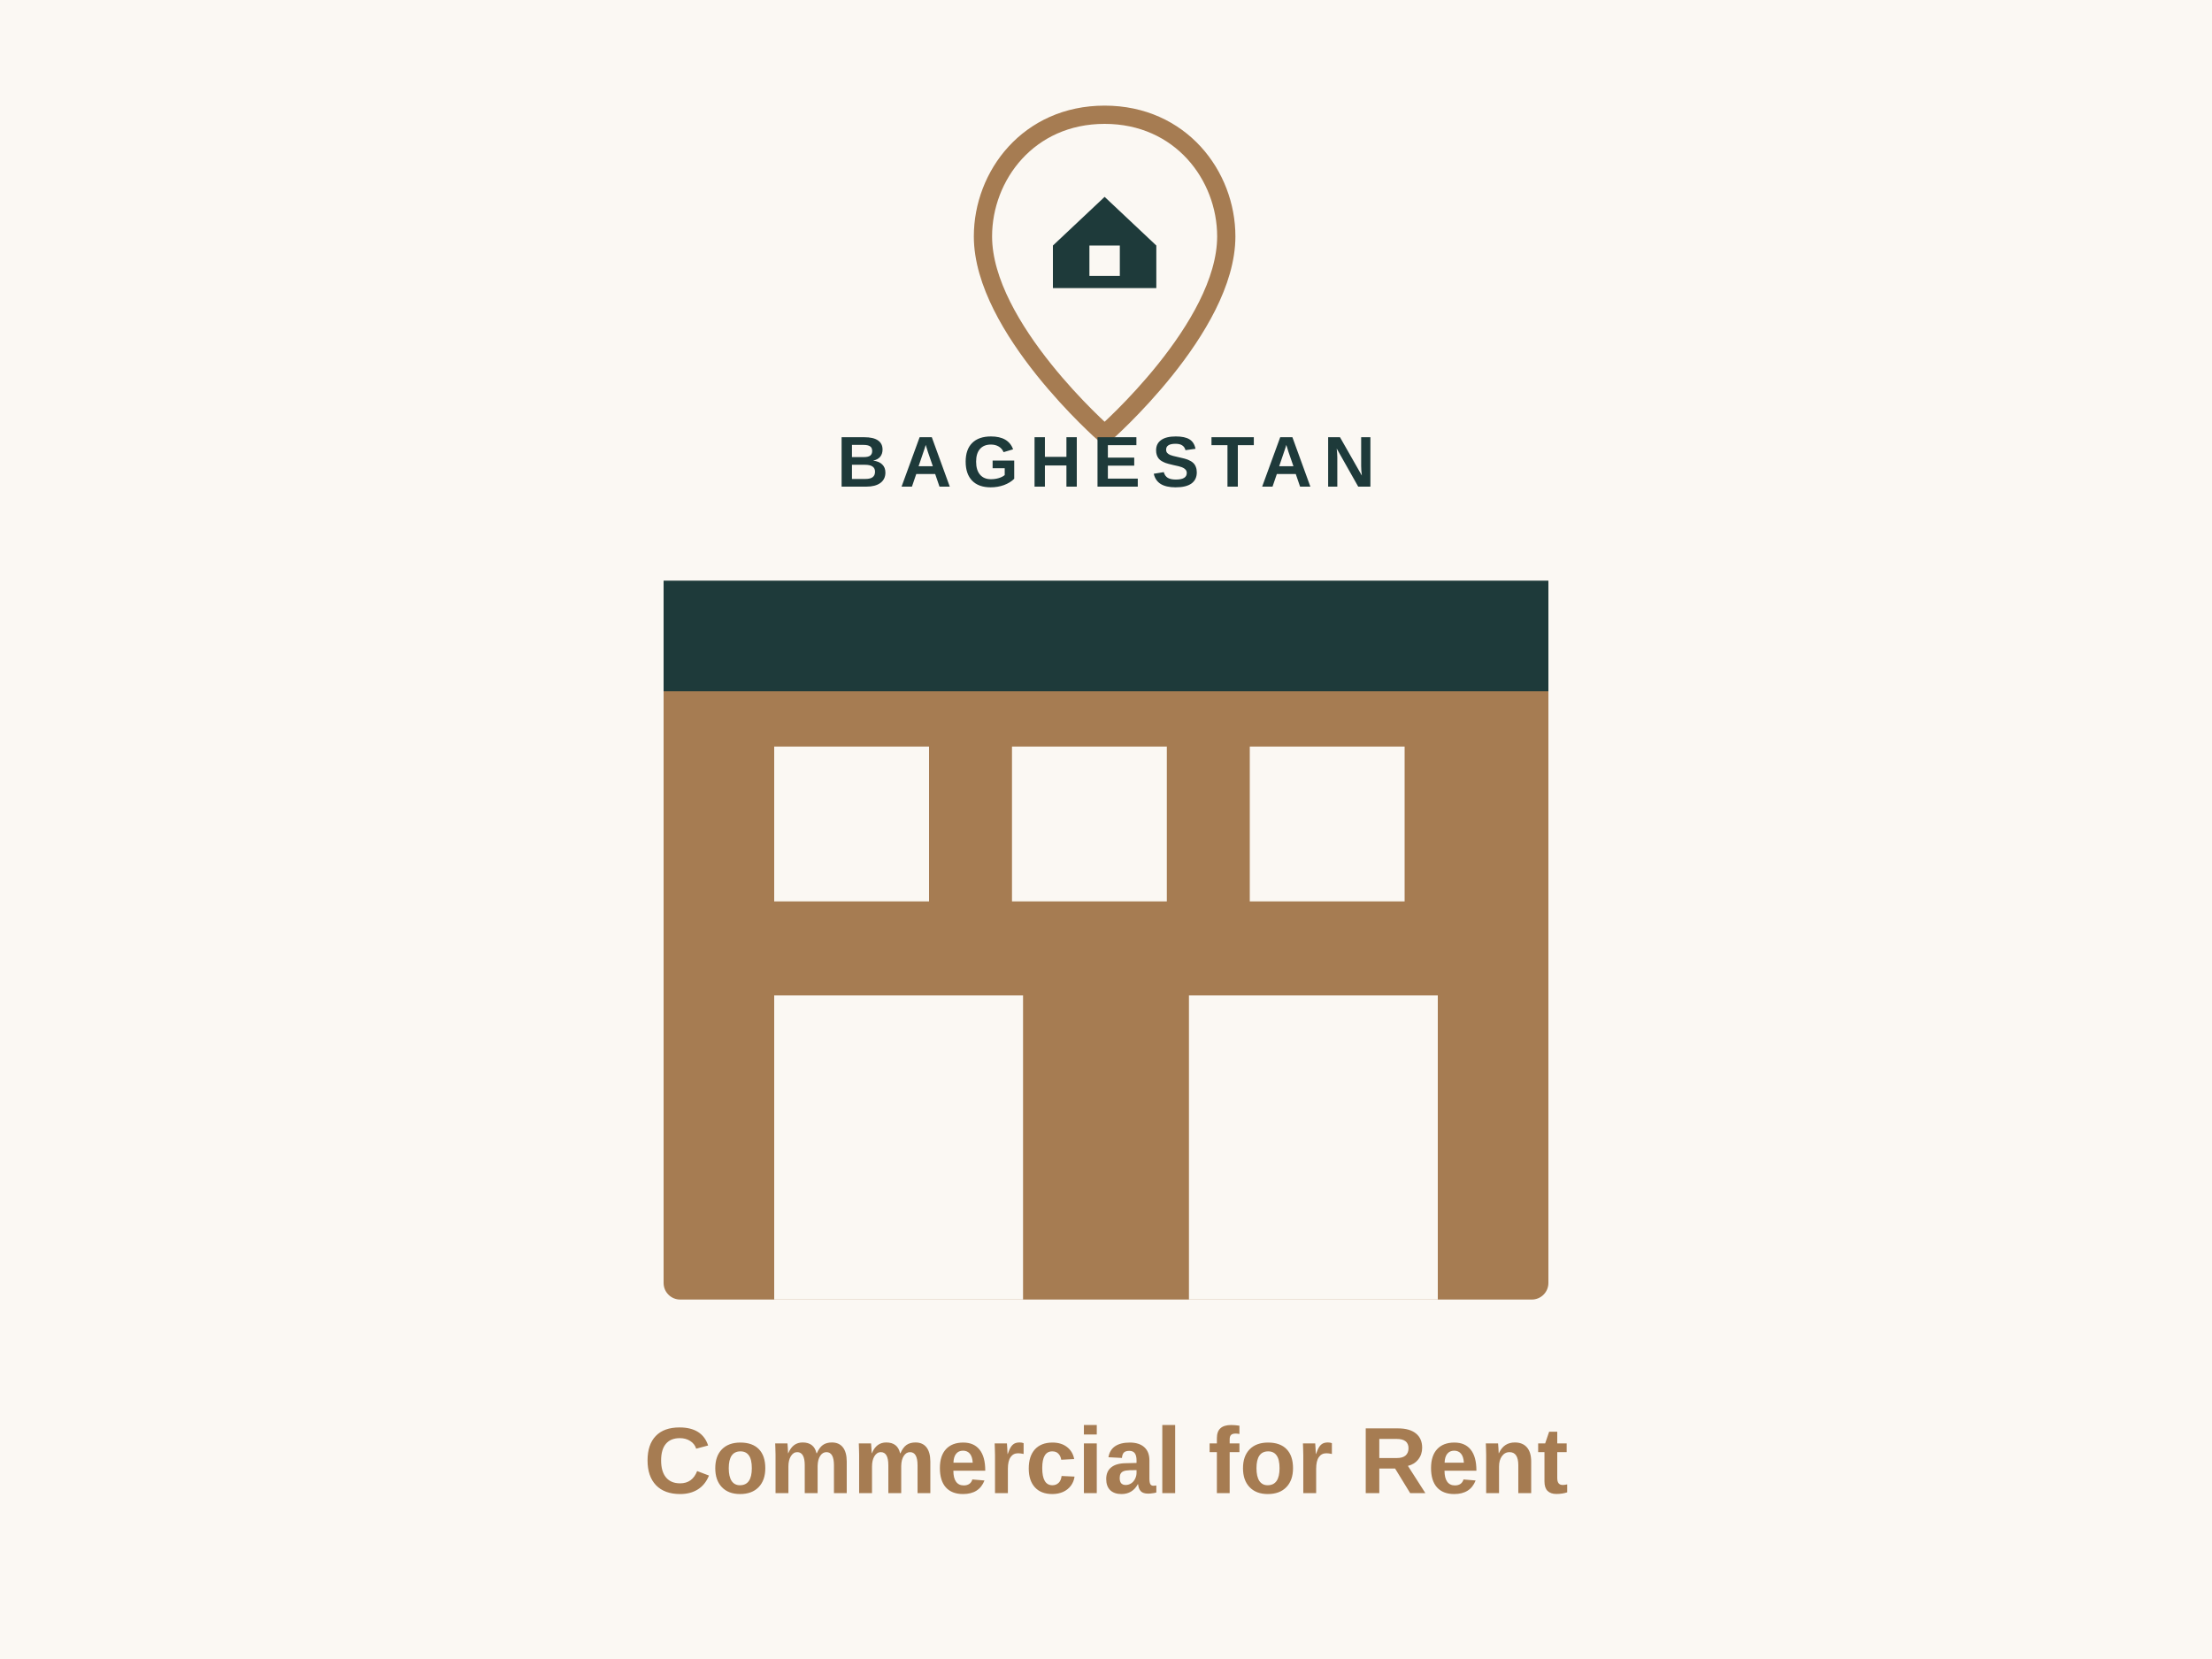
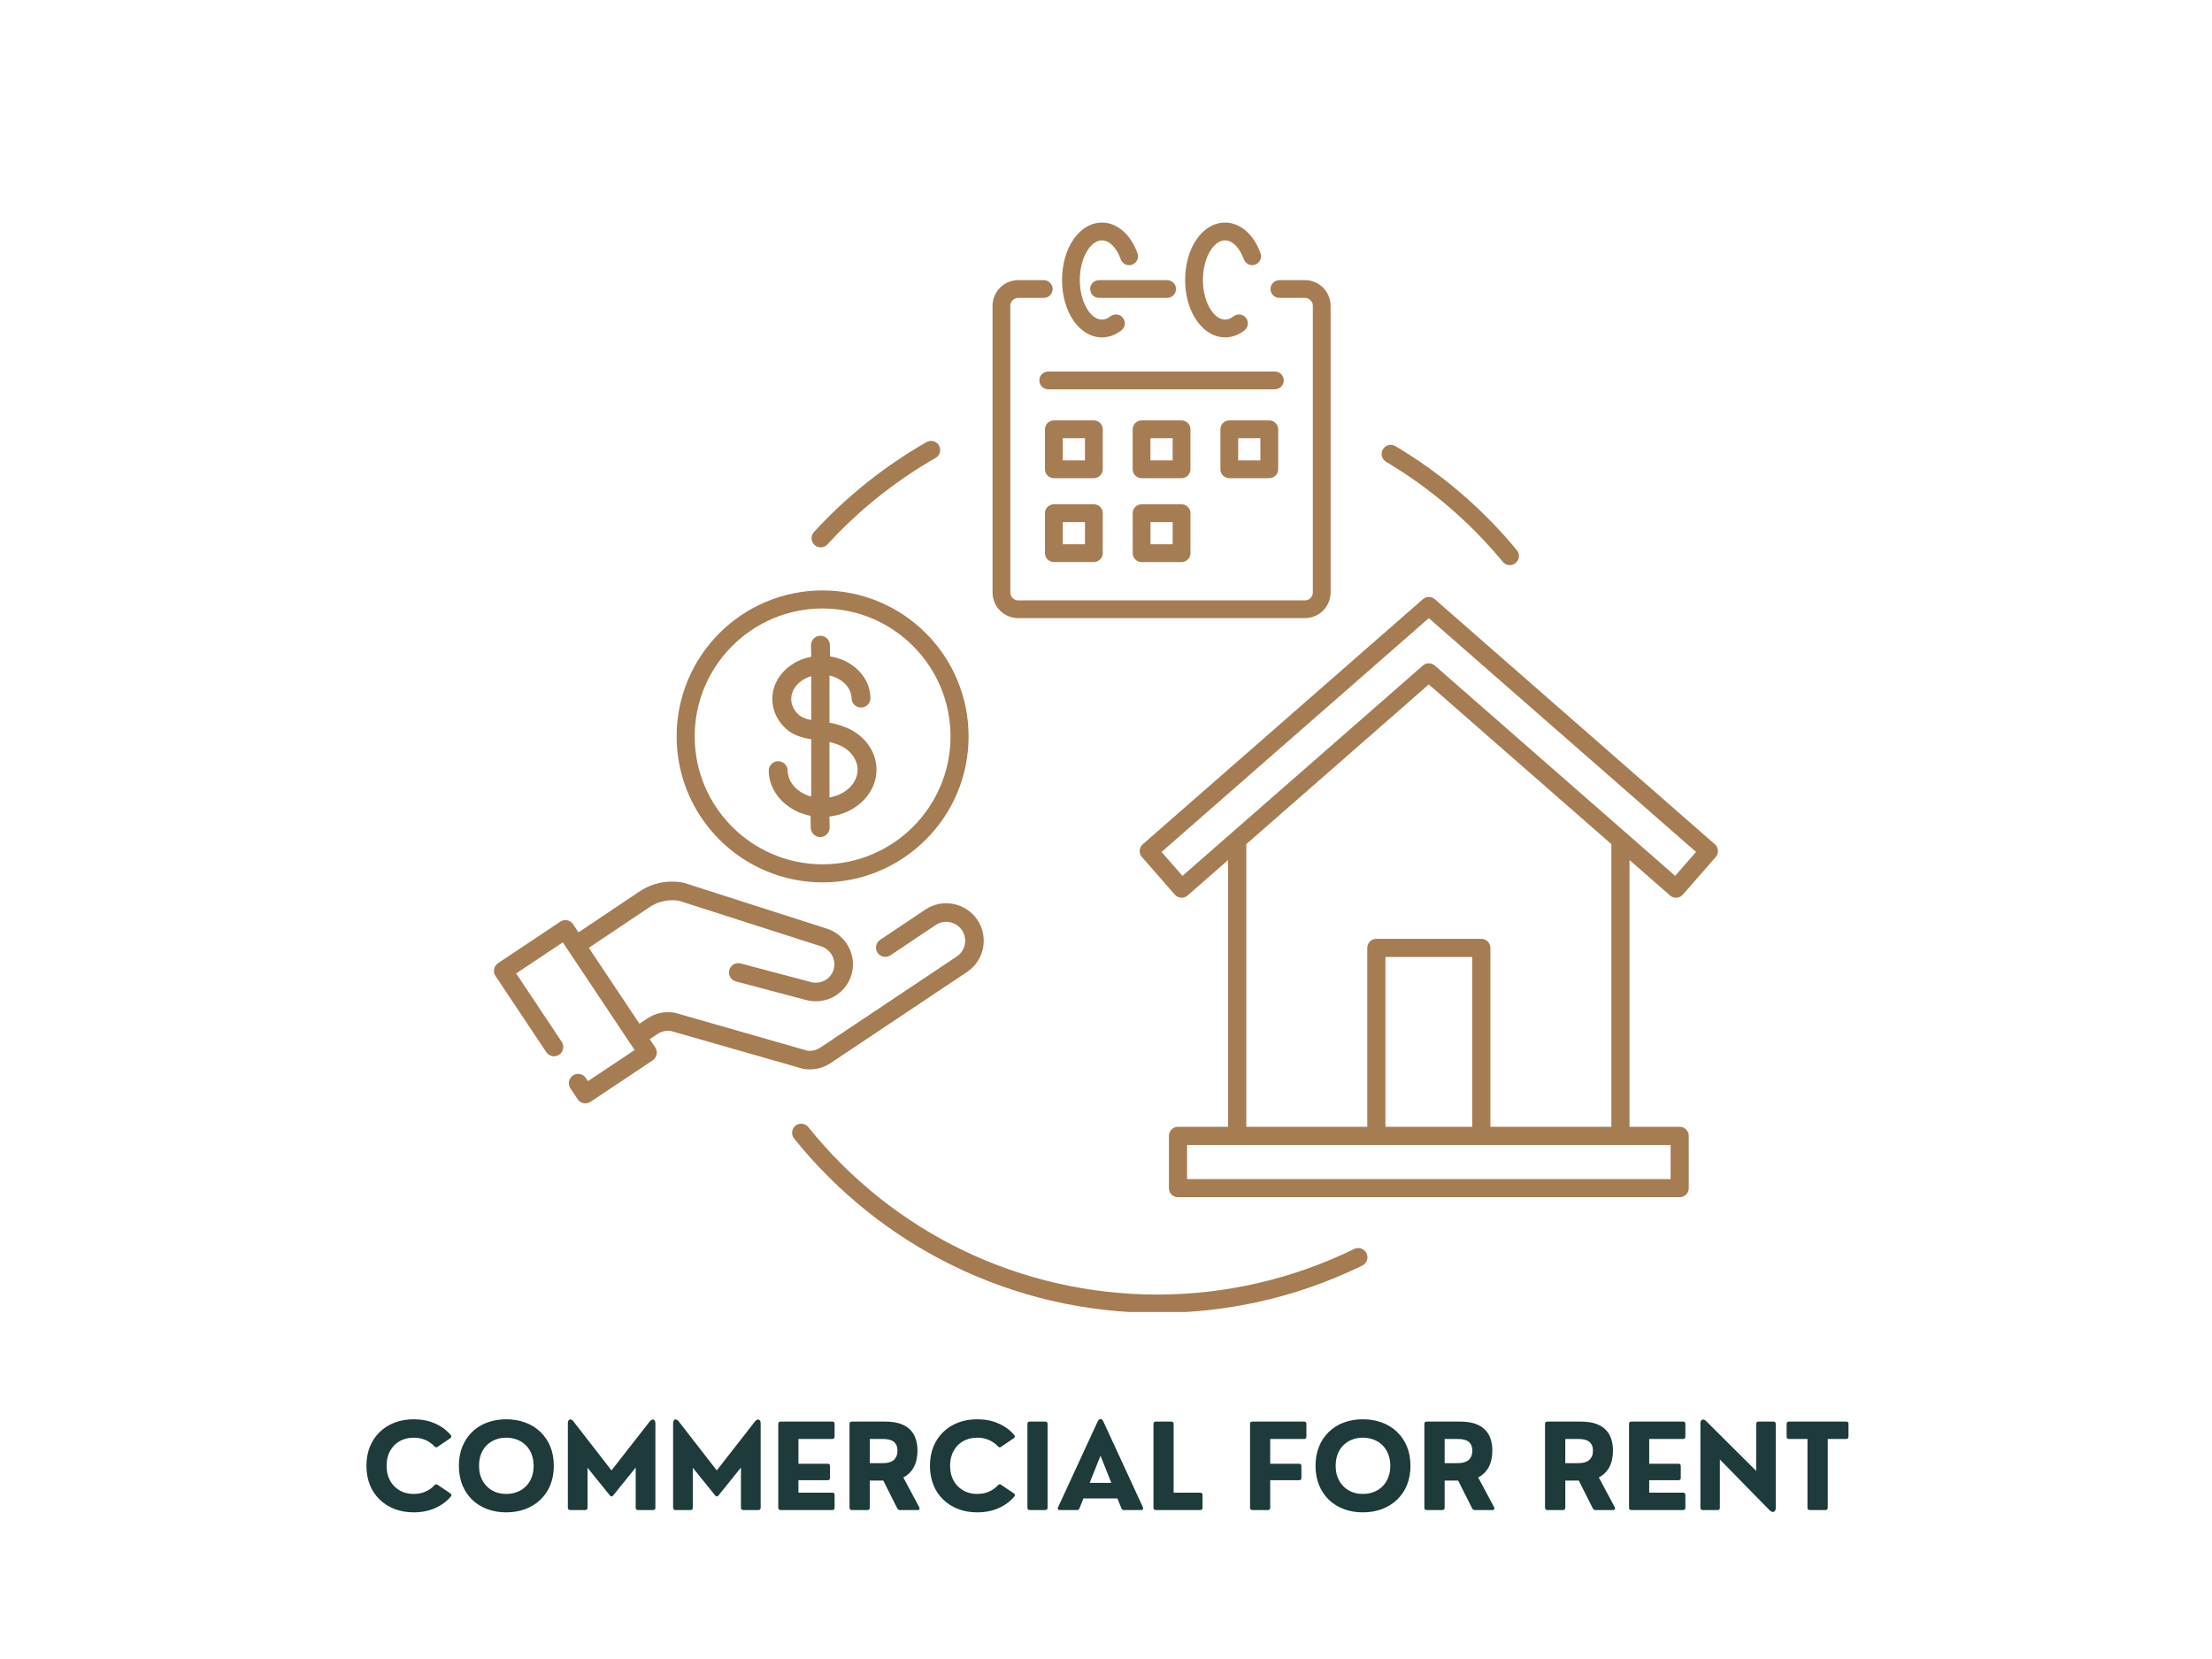
- <svg xmlns="http://www.w3.org/2000/svg" viewBox="0 0 400 300" width="400" height="300">
-   <rect width="400" height="300" fill="#FBF8F3" />
-   <g transform="translate(175,18) scale(0.55)">
-     <path d="M45 5 C20 5 5 25 5 45 C5 75 45 110 45 110 C45 110 85 75 85 45 C85 25 70 5 45 5Z" fill="none" stroke="#A67C52" stroke-width="6" />
-     <path d="M28 48 L45 32 L62 48 L62 62 L28 62Z" fill="#1E3A3A" />
-     <rect x="40" y="48" width="10" height="10" fill="#FBF8F3" />
+ <svg xmlns="http://www.w3.org/2000/svg" width="400" height="300" version="1.0" viewBox="0 0 300 225">
+   <defs>
+     <clipPath id="a">
+       <path d="M66.922 119H134v31H66.922Zm0 0" />
+     </clipPath>
+     <clipPath id="b">
+       <path d="M107 152h79v25.938h-79Zm0 0" />
+     </clipPath>
+     <clipPath id="c">
+       <path d="M144 30.188h11V46h-11Zm0 0" />
+     </clipPath>
+     <clipPath id="d">
+       <path d="M160 30.188h12V46h-12Zm0 0" />
+     </clipPath>
+   </defs>
+   <path fill="#fff" d="M-30-22.5h360v270H-30z" />
+   <path fill="#fff" d="M-30-22.5h360v270H-30z" />
+   <g clip-path="url(#a)">
+     <path fill="#a67c52" d="M108.89 144.95q.034.004.075.015l.058.012q.011.001.016.003a5.15 5.15 0 0 0 2.3-.171c.462-.145.9-.356 1.306-.625l18.507-12.36a5.094 5.094 0 0 0 1.414-7.058 5.1 5.1 0 0 0-7.062-1.41l-6.137 4.109a1.26 1.26 0 1 0 1.399 2.097l6.14-4.109a2.576 2.576 0 0 1 3.563.711 2.57 2.57 0 0 1-.715 3.563l-18.508 12.359a2.7 2.7 0 0 1-.66.316c-.352.11-.727.141-1.094.094l-17.824-5.101c-.047-.012-.094-.028-.14-.036a5.07 5.07 0 0 0-3.743.774l-1.062.707-6.864-10.293 8.25-5.527a5.47 5.47 0 0 1 4.047-.836l19.2 6.16h.003c1.332.422 2.094 1.836 1.7 3.152a2.46 2.46 0 0 1-1.223 1.48 2.58 2.58 0 0 1-1.965.188q-.013-.005-.02-.004-.01-.007-.023-.008l-9.375-2.484a1.26 1.26 0 0 0-1.543.894 1.263 1.263 0 0 0 .899 1.543l9.375 2.485h.004a5.08 5.08 0 0 0 3.824-.383 4.97 4.97 0 0 0 2.46-2.988c.79-2.625-.71-5.438-3.343-6.278h-.004l-19.172-6.148c-.07-.027-.14-.05-.219-.066a7.96 7.96 0 0 0-6.027 1.195l-8.246 5.527-.73-1.094a1.256 1.256 0 0 0-1.747-.351l-8.43 5.621a1.256 1.256 0 0 0-.35 1.746l6.882 10.324a1.263 1.263 0 0 0 1.75.348 1.26 1.26 0 0 0 .348-1.746l-6.18-9.274 6.328-4.218 9.738 14.605-6.332 4.219-.3-.457a1.263 1.263 0 0 0-2.102 1.398l1.004 1.508a1.264 1.264 0 0 0 1.75.352l8.43-5.621a1.267 1.267 0 0 0 .351-1.75l-.75-1.121 1.063-.708a2.56 2.56 0 0 1 1.84-.394l17.863 5.11s.004 0 .004.003m0 0" />
  </g>
-   <text x="200" y="88" text-anchor="middle" font-family="Arial, Helvetica, sans-serif" font-size="13" font-weight="700" letter-spacing="2" fill="#1E3A3A">BAGHESTAN</text>
-   <g fill="#A67C52" transform="translate(105,95)">
-     <rect x="15" y="25" width="160" height="115" rx="3" />
-     <rect x="15" y="10" width="160" height="20" fill="#1E3A3A" />
-     <rect x="35" y="85" width="45" height="55" fill="#FBF8F3" />
-     <rect x="110" y="85" width="45" height="55" fill="#FBF8F3" />
-     <rect x="35" y="40" width="28" height="28" fill="#FBF8F3" />
-     <rect x="78" y="40" width="28" height="28" fill="#FBF8F3" />
-     <rect x="121" y="40" width="28" height="28" fill="#FBF8F3" />
+   <path fill="#a67c52" d="M106.559 109.086a7.65 7.65 0 0 0 3.308 1.543l.063.016.027 1.62a1.29 1.29 0 0 0 1.281 1.262h.024a1.284 1.284 0 0 0 1.258-1.304l-.028-1.48.074-.013c1.586-.195 3.028-.824 4.164-1.82a6.4 6.4 0 0 0 1.575-2.05c.39-.817.578-1.68.566-2.57-.039-2.142-1.289-4.106-3.351-5.259-.196-.11-1.266-.676-2.961-1.011l-.063-.012v-6.39l.098.023c.652.156 1.254.449 1.738.843.734.602 1.145 1.387 1.16 2.22a1.286 1.286 0 0 0 1.285 1.257h.016a1.28 1.28 0 0 0 1.262-1.3c-.028-1.599-.774-3.075-2.102-4.161-.922-.754-2.066-1.258-3.305-1.457l-.066-.012-.027-1.55a1.29 1.29 0 0 0-1.285-1.258h-.016a1.286 1.286 0 0 0-1.262 1.304l.028 1.547-.067.016a7 7 0 0 0-3.254 1.57c-1.285 1.13-1.98 2.63-1.953 4.227.027 1.558.742 3.011 2.012 4.086l.012.011c.761.633 1.773 1.032 3.18 1.258l.07.012v7.781l-.106-.031c-.883-.258-1.644-.719-2.2-1.336-.57-.633-.878-1.383-.89-2.168a1.29 1.29 0 0 0-1.285-1.262h-.02a1.27 1.27 0 0 0-.898.39c-.238.247-.367.571-.36.915.012.887.235 1.746.653 2.547.395.754.95 1.426 1.645 1.996m5.937-8.457.102.027c1.023.262 1.613.578 1.675.614 1.254.699 2.012 1.847 2.036 3.066.03 1.8-1.532 3.398-3.72 3.8l-.093.02Zm-2.574-3c-.688-.145-1.184-.344-1.508-.613h-.004c-.695-.594-1.086-1.364-1.101-2.172-.016-.832.37-1.633 1.082-2.258.43-.379.945-.664 1.523-.848l.106-.035v5.945Zm0 0" />
+   <path fill="#a67c52" d="M97.566 113.871a19.8 19.8 0 0 0 6.293 4.242 19.7 19.7 0 0 0 7.707 1.559c2.672 0 5.266-.527 7.707-1.559a19.8 19.8 0 0 0 6.293-4.242 19.8 19.8 0 0 0 4.243-6.293 19.7 19.7 0 0 0 1.554-7.703c0-2.672-.523-5.266-1.554-7.707-1-2.36-2.426-4.477-4.243-6.293a19.8 19.8 0 0 0-6.293-4.242 19.7 19.7 0 0 0-7.707-1.555c-2.671 0-5.265.524-7.707 1.555a19.8 19.8 0 0 0-6.293 4.242 19.8 19.8 0 0 0-4.242 6.293 19.7 19.7 0 0 0-1.554 7.707c0 2.672.523 5.262 1.554 7.703 1 2.36 2.426 4.477 4.242 6.293m14-31.348c9.567 0 17.348 7.786 17.348 17.352s-7.781 17.348-17.348 17.348-17.351-7.782-17.351-17.348S102 82.523 111.566 82.523M110.469 73.91c.238.219.539.324.836.324.336 0 .668-.132.914-.398a60.9 60.9 0 0 1 14.672-11.73c.593-.34.8-1.094.46-1.688a1.24 1.24 0 0 0-1.69-.461 63.4 63.4 0 0 0-15.27 12.203 1.24 1.24 0 0 0 .078 1.75M187.992 62.637a60.9 60.9 0 0 1 15.852 13.597 1.24 1.24 0 0 0 1.91-1.578 63.4 63.4 0 0 0-16.496-14.148 1.24 1.24 0 0 0-1.7.43 1.24 1.24 0 0 0 .434 1.699M226.496 121.45c.227.195.512.304.813.304.355 0 .691-.152.925-.422l4.457-5.094c.215-.246.325-.562.301-.89a1.22 1.22 0 0 0-.418-.848l-37.98-33.23a1.22 1.22 0 0 0-.813-.305c-.289 0-.578.101-.808.305l-37.985 33.23c-.246.219-.394.52-.418.848-.02.328.086.644.305.89l4.457 5.094a1.223 1.223 0 0 0 1.734.117l5.493-4.804v36.175h-6.797c-.68 0-1.23.551-1.23 1.23v7.09c0 .68.55 1.231 1.23 1.231h68.043c.68 0 1.23-.55 1.23-1.23v-7.09c0-.68-.55-1.23-1.23-1.23h-6.801v-36.176Zm.078 33.831v4.63h-65.582v-4.63Zm-25.676-27.953h-14.234c-.68 0-1.23.55-1.23 1.23v24.262h-16.41v-38.332l24.757-21.664 24.762 21.664v38.332h-16.41V128.56c0-.68-.551-1.23-1.235-1.23m-1.23 2.461v23.031h-11.773v-23.03Zm-5.074-39.523a1.214 1.214 0 0 0-1.621 0l-32.602 28.52-2.836-3.243 36.246-31.711 36.246 31.711-2.836 3.242Zm0 0" />
+   <g clip-path="url(#b)">
+     <path fill="#a67c52" d="M183.684 169.379a60.8 60.8 0 0 1-26.696 6.195c-18.5 0-35.758-8.277-47.36-22.71a1.237 1.237 0 1 0-1.929 1.55 63.6 63.6 0 0 0 9.785 9.774 63 63 0 0 0 25.024 12.199 63.6 63.6 0 0 0 14.48 1.668c4.551 0 9.098-.489 13.508-1.45a62.8 62.8 0 0 0 14.293-4.98 1.252 1.252 0 0 0-1.105-2.246m0 0" />
  </g>
-   <text x="200" y="270" text-anchor="middle" font-family="Arial, Helvetica, sans-serif" font-size="17" font-weight="700" fill="#A67C52">Commercial for Rent</text>
+   <path fill="#a67c52" d="M147.852 39.2c0 .663.539 1.202 1.203 1.202h9.234a1.204 1.204 0 1 0 0-2.41h-9.234c-.664 0-1.203.54-1.203 1.207M174.11 51.594c0-.668-.54-1.207-1.208-1.207h-30.738a1.204 1.204 0 0 0 0 2.41h30.738c.668 0 1.207-.54 1.207-1.203M149.559 58.223c0-.664-.54-1.207-1.207-1.207h-5.422a1.21 1.21 0 0 0-1.207 1.207v5.422c0 .667.543 1.207 1.207 1.207h5.422c.668 0 1.207-.54 1.207-1.207Zm-2.41 4.218h-3.012V59.43h3.011ZM154.824 64.852h5.422c.664 0 1.207-.54 1.207-1.207v-5.422a1.21 1.21 0 0 0-1.207-1.207h-5.422c-.668 0-1.207.543-1.207 1.207v5.422c0 .667.54 1.207 1.207 1.207m1.203-5.422h3.012v3.011h-3.012ZM148.352 68.395h-5.422c-.664 0-1.207.539-1.207 1.203v5.425c0 .665.543 1.204 1.207 1.204h5.422c.668 0 1.207-.54 1.207-1.204v-5.425c0-.664-.54-1.203-1.207-1.203m-1.204 5.421h-3.011v-3.011h3.011ZM154.828 76.23h5.422a1.21 1.21 0 0 0 1.207-1.207v-5.421c0-.668-.543-1.207-1.207-1.207h-5.422c-.668 0-1.207.539-1.207 1.207v5.421c0 .665.54 1.207 1.207 1.207m1.203-5.425h3.012v3.011h-3.012ZM166.723 57.016c-.668 0-1.207.543-1.207 1.207v5.422c0 .667.539 1.207 1.207 1.207h5.422c.664 0 1.207-.54 1.207-1.207v-5.422a1.21 1.21 0 0 0-1.207-1.207Zm4.214 5.425h-3.011V59.43h3.012Zm0 0" />
+   <g clip-path="url(#c)">
+     <path fill="#a67c52" d="M149.457 45.758c.93 0 1.84-.332 2.633-.953a1.21 1.21 0 0 0 .207-1.696 1.2 1.2 0 0 0-.805-.453q-.073-.007-.148-.008c-.27 0-.528.09-.742.258-.372.293-.758.438-1.145.438-.77 0-1.512-.555-2.09-1.563-.59-1.031-.918-2.386-.918-3.808s.328-2.778.918-3.813c.578-1.008 1.32-1.562 2.09-1.562 1 0 1.973.984 2.543 2.566.11.305.328.547.621.684.29.136.617.152.922.043a1.2 1.2 0 0 0 .684-.621c.136-.29.152-.618.043-.922-.922-2.567-2.766-4.16-4.813-4.16-1.48 0-2.852.808-3.867 2.277-1 1.453-1.55 3.406-1.55 5.508s.55 4.054 1.55 5.507c1.015 1.47 2.387 2.278 3.867 2.278m0 0" />
+   </g>
+   <g clip-path="url(#d)">
+     <path fill="#a67c52" d="M162.477 43.723c.996 1.312 2.3 2.035 3.671 2.035.926 0 1.836-.332 2.633-.953.254-.2.414-.485.453-.805a1.2 1.2 0 0 0-.25-.89 1.2 1.2 0 0 0-1.691-.204c-.371.293-.758.438-1.145.438-.699 0-1.394-.485-1.957-1.371-.582-.91-.949-2.118-1.03-3.407a10 10 0 0 1-.02-.593c0-1.422.328-2.778.918-3.813.578-1.008 1.32-1.562 2.09-1.562 1 0 1.972.984 2.542 2.566.11.305.329.547.621.684.29.136.618.152.922.043a1.216 1.216 0 0 0 .727-1.543c-.926-2.567-2.77-4.16-4.813-4.16-1.48 0-2.855.808-3.867 2.277-1 1.453-1.55 3.406-1.55 5.508 0 .25.007.504.023.75.125 1.93.734 3.707 1.723 5m0 0" />
+   </g>
+   <path fill="#a67c52" d="M138.098 83.836h38.879a3.49 3.49 0 0 0 3.484-3.484V41.477a3.49 3.49 0 0 0-3.484-3.485h-3.457c-.665 0-1.208.54-1.208 1.203 0 .668.543 1.207 1.208 1.207h3.457c.593 0 1.074.48 1.074 1.07v38.88c0 .593-.48 1.074-1.074 1.074h-38.88c-.593 0-1.074-.48-1.074-1.074v-38.88c0-.59.48-1.07 1.075-1.07h3.457a1.204 1.204 0 0 0 0-2.41h-3.457a3.49 3.49 0 0 0-3.485 3.485v38.875a3.49 3.49 0 0 0 3.485 3.484m0 0" />
+   <path fill="#1e3a3a" d="M56.12 205.112q-1.422 0-2.594-.453a5.9 5.9 0 0 1-2.03-1.281 5.6 5.6 0 0 1-1.329-1.984q-.468-1.172-.469-2.594 0-1.434.47-2.594.467-1.154 1.327-1.984a5.7 5.7 0 0 1 2.031-1.282q1.172-.452 2.594-.453 1.576 0 2.86.563 1.296.564 2.14 1.562.218.237-.047.438l-1.718 1.172c-.157.117-.305.093-.438-.063a3.6 3.6 0 0 0-1.219-.86 3.9 3.9 0 0 0-1.578-.312q-.816.001-1.484.266-.675.268-1.172.766a3.7 3.7 0 0 0-.766 1.203c-.18.468-.265.996-.265 1.578q-.002.86.265 1.562.281.704.766 1.203c.332.336.723.594 1.172.782.457.18.953.265 1.484.265.582 0 1.11-.101 1.578-.312a3.5 3.5 0 0 0 1.22-.86q.186-.233.437-.062l1.718 1.156q.265.205.078.422-.844 1.003-2.14 1.578-1.285.576-2.89.578M68.656 205.112q-1.425 0-2.61-.453a5.9 5.9 0 0 1-2.03-1.281q-.844-.825-1.313-1.984-.468-1.172-.469-2.594 0-1.434.469-2.594a5.8 5.8 0 0 1 1.313-1.984 5.7 5.7 0 0 1 2.03-1.282q1.185-.452 2.61-.453 1.419.002 2.61.453a5.74 5.74 0 0 1 3.375 3.266q.468 1.159.468 2.594 0 1.422-.468 2.594a5.7 5.7 0 0 1-1.329 1.984 6 6 0 0 1-2.046 1.281q-1.191.452-2.61.453m0-2.5q.81.002 1.485-.265a3.4 3.4 0 0 0 1.187-.766q.497-.499.766-1.203c.187-.469.28-.992.28-1.578q0-.875-.28-1.578a3.4 3.4 0 0 0-.766-1.203 3.5 3.5 0 0 0-1.187-.766 4 4 0 0 0-1.485-.266q-.816.001-1.484.266-.674.268-1.172.766-.503.501-.766 1.203c-.18.468-.265.996-.265 1.578q-.002.86.265 1.562.281.704.766 1.203c.332.336.723.594 1.172.782.457.18.953.265 1.484.265M79.371 204.8h-2.03q-.33 0-.329-.328v-11.407q-.001-.294.11-.437.122-.154.296-.11.188.036.375.282l5.14 6.625 5.173-6.625c.125-.156.242-.242.36-.266q.185-.047.296.094.124.143.125.437v11.407q0 .327-.312.328h-2.032q-.328 0-.328-.328v-5.438l-3.047 3.781q-.22.282-.453 0l-3.031-3.75v5.407q-.001.327-.313.328M93.65 204.8h-2.032q-.328 0-.328-.328v-11.407q-.001-.294.11-.437.121-.154.296-.11.188.036.375.282l5.14 6.625 5.173-6.625c.125-.156.242-.242.359-.266q.187-.047.297.094.124.143.125.437v11.407q-.001.327-.313.328h-2.03q-.33 0-.33-.328v-5.438l-3.046 3.781q-.22.282-.453 0l-3.031-3.75v5.407q-.001.327-.313.328M112.88 204.8h-7q-.328 0-.328-.328v-11.36q0-.311.328-.312h7q.312 0 .313.312v1.719q-.001.328-.313.328h-4.594v3.36h3.97q.31 0 .312.312v1.594q-.001.328-.313.328h-3.969v1.687h4.594q.312.001.313.313v1.719q-.001.327-.313.328M122.51 200.378l2.157 4.031q.092.176.015.281-.064.111-.234.11h-2.39q-.253.001-.376-.25l-1.89-3.75h-1.828v3.672q0 .327-.328.328h-2.094q-.328 0-.328-.328v-11.36q0-.311.328-.312h4.469q1.265.002 2.109.297.841.3 1.344.828.513.534.734 1.25.234.72.234 1.547-.001 1.328-.5 2.265a3.3 3.3 0 0 1-1.421 1.39m-2.921-5.219h-1.625v3.281h1.625q.168 0 .437-.015.264-.012.563-.094.294-.075.547-.25c.164-.125.3-.289.406-.5.113-.219.172-.492.172-.828 0-.32-.055-.582-.157-.781a1.2 1.2 0 0 0-.39-.47 1.4 1.4 0 0 0-.516-.233 3 3 0 0 0-.562-.094q-.283-.014-.5-.016M132.547 205.112q-1.424 0-2.594-.453a5.9 5.9 0 0 1-2.031-1.281 5.6 5.6 0 0 1-1.328-1.984q-.47-1.172-.47-2.594 0-1.434.47-2.594.467-1.154 1.328-1.984a5.7 5.7 0 0 1 2.031-1.282q1.171-.452 2.594-.453 1.575 0 2.86.563 1.294.564 2.14 1.562.216.237-.047.438l-1.719 1.172c-.156.117-.304.093-.437-.063a3.6 3.6 0 0 0-1.22-.86 3.9 3.9 0 0 0-1.577-.312q-.816.001-1.485.266-.674.268-1.171.766a3.7 3.7 0 0 0-.766 1.203q-.268.703-.266 1.578-.002.86.266 1.562.28.704.766 1.203c.332.336.722.594 1.171.782.457.18.954.265 1.485.265.582 0 1.11-.101 1.578-.312a3.5 3.5 0 0 0 1.219-.86q.187-.233.437-.062l1.719 1.156q.265.205.078.422-.844 1.003-2.14 1.578-1.284.576-2.891.578M141.747 204.8h-2.078q-.328 0-.328-.328v-11.36q0-.311.328-.312h2.078q.328 0 .328.312v11.36q0 .327-.328.328M149.644 192.8l5.36 11.61q.057.175 0 .28-.065.111-.25.11h-2.297q-.282.001-.375-.25l-.532-1.328h-4.61l-.53 1.328a.35.35 0 0 1-.36.25h-2.312q-.175.001-.25-.11-.066-.105.015-.28l5.36-11.61c.101-.227.234-.344.39-.344q.235.002.391.344m-.39 4.625-1.47 3.687h2.938ZM162.766 204.8h-6q-.328 0-.328-.328v-11.36q0-.311.328-.312h2.078q.328 0 .328.312v9.328h3.594q.328.001.328.313v1.719q0 .327-.328.328M171.943 204.8h-2.079q-.327 0-.328-.328v-11.36q0-.311.328-.312h7q.313 0 .313.312v1.719q0 .328-.313.328h-4.593v3.36h3.922q.311 0 .312.312v1.594q0 .328-.312.328h-3.922v3.719q0 .327-.328.328M184.839 205.112q-1.425 0-2.61-.453a5.9 5.9 0 0 1-2.03-1.281q-.844-.825-1.313-1.984-.47-1.172-.47-2.594 0-1.434.47-2.594a5.8 5.8 0 0 1 1.312-1.984 5.7 5.7 0 0 1 2.031-1.282q1.185-.452 2.61-.453 1.418.002 2.61.453a5.74 5.74 0 0 1 3.374 3.266q.47 1.159.469 2.594 0 1.422-.469 2.594a5.7 5.7 0 0 1-1.328 1.984 6 6 0 0 1-2.047 1.281q-1.19.452-2.61.453m0-2.5q.81.002 1.484-.265a3.4 3.4 0 0 0 1.188-.766q.497-.499.765-1.203c.188-.469.282-.992.282-1.578q0-.875-.282-1.578a3.4 3.4 0 0 0-.765-1.203 3.5 3.5 0 0 0-1.188-.766 4 4 0 0 0-1.484-.266q-.816.001-1.485.266-.674.268-1.171.766-.503.501-.766 1.203-.268.703-.266 1.578-.002.86.266 1.562.28.704.766 1.203c.332.336.722.594 1.171.782.457.18.954.265 1.485.265M200.476 200.378l2.156 4.031q.093.176.016.281-.064.111-.235.11h-2.39q-.252.001-.375-.25l-1.89-3.75h-1.829v3.672q0 .327-.328.328h-2.094q-.328 0-.328-.328v-11.36q0-.311.328-.312h4.469q1.266.002 2.11.297.841.3 1.343.828.514.534.734 1.25.235.72.235 1.547-.001 1.328-.5 2.265a3.3 3.3 0 0 1-1.422 1.39m-2.922-5.219h-1.625v3.281h1.625q.169 0 .438-.015.263-.012.562-.094.294-.075.547-.25c.164-.125.3-.289.406-.5.113-.219.172-.492.172-.828 0-.32-.055-.582-.156-.781a1.2 1.2 0 0 0-.39-.47 1.4 1.4 0 0 0-.516-.233 3 3 0 0 0-.563-.094q-.282-.014-.5-.016M216.84 200.378l2.155 4.031q.094.176.016.281-.065.111-.234.11h-2.391q-.252.001-.375-.25l-1.89-3.75h-1.829v3.672q0 .327-.328.328h-2.094q-.327 0-.328-.328v-11.36q0-.311.328-.312h4.47q1.265.002 2.108.297c.563.199 1.008.476 1.344.828.344.355.586.773.735 1.25q.234.72.234 1.547-.001 1.328-.5 2.265a3.3 3.3 0 0 1-1.422 1.39m-2.923-5.219h-1.625v3.281h1.625q.169 0 .438-.015.263-.012.562-.094.295-.075.547-.25c.164-.125.3-.289.406-.5.114-.219.172-.492.172-.828q-.002-.481-.156-.781a1.2 1.2 0 0 0-.39-.47 1.4 1.4 0 0 0-.516-.233 3 3 0 0 0-.563-.094q-.281-.014-.5-.016M228.266 204.8h-7q-.328 0-.328-.328v-11.36q0-.311.328-.312h7q.312 0 .313.312v1.719q-.001.328-.313.328h-4.594v3.36h3.969q.312 0 .313.312v1.594q-.001.328-.313.328h-3.969v1.687h4.594q.312.001.313.313v1.719q-.001.327-.313.328M232.943 204.8h-2q-.327 0-.328-.328v-11.407q0-.405.235-.515.233-.123.546.187l6.782 6.75v-6.375q0-.311.328-.312h2q.328 0 .328.312v11.407c0 .18-.043.312-.125.406a.31.31 0 0 1-.313.125q-.187-.017-.421-.25l-6.72-6.86v6.532q0 .327-.312.328M247.557 204.8h-2.109q-.314 0-.312-.328v-9.313h-2.5q-.33 0-.329-.328v-1.719q0-.311.329-.312h7.75q.311 0 .312.312v1.719q0 .328-.312.328h-2.5v9.313q0 .327-.329.328m0 0" />
</svg>
